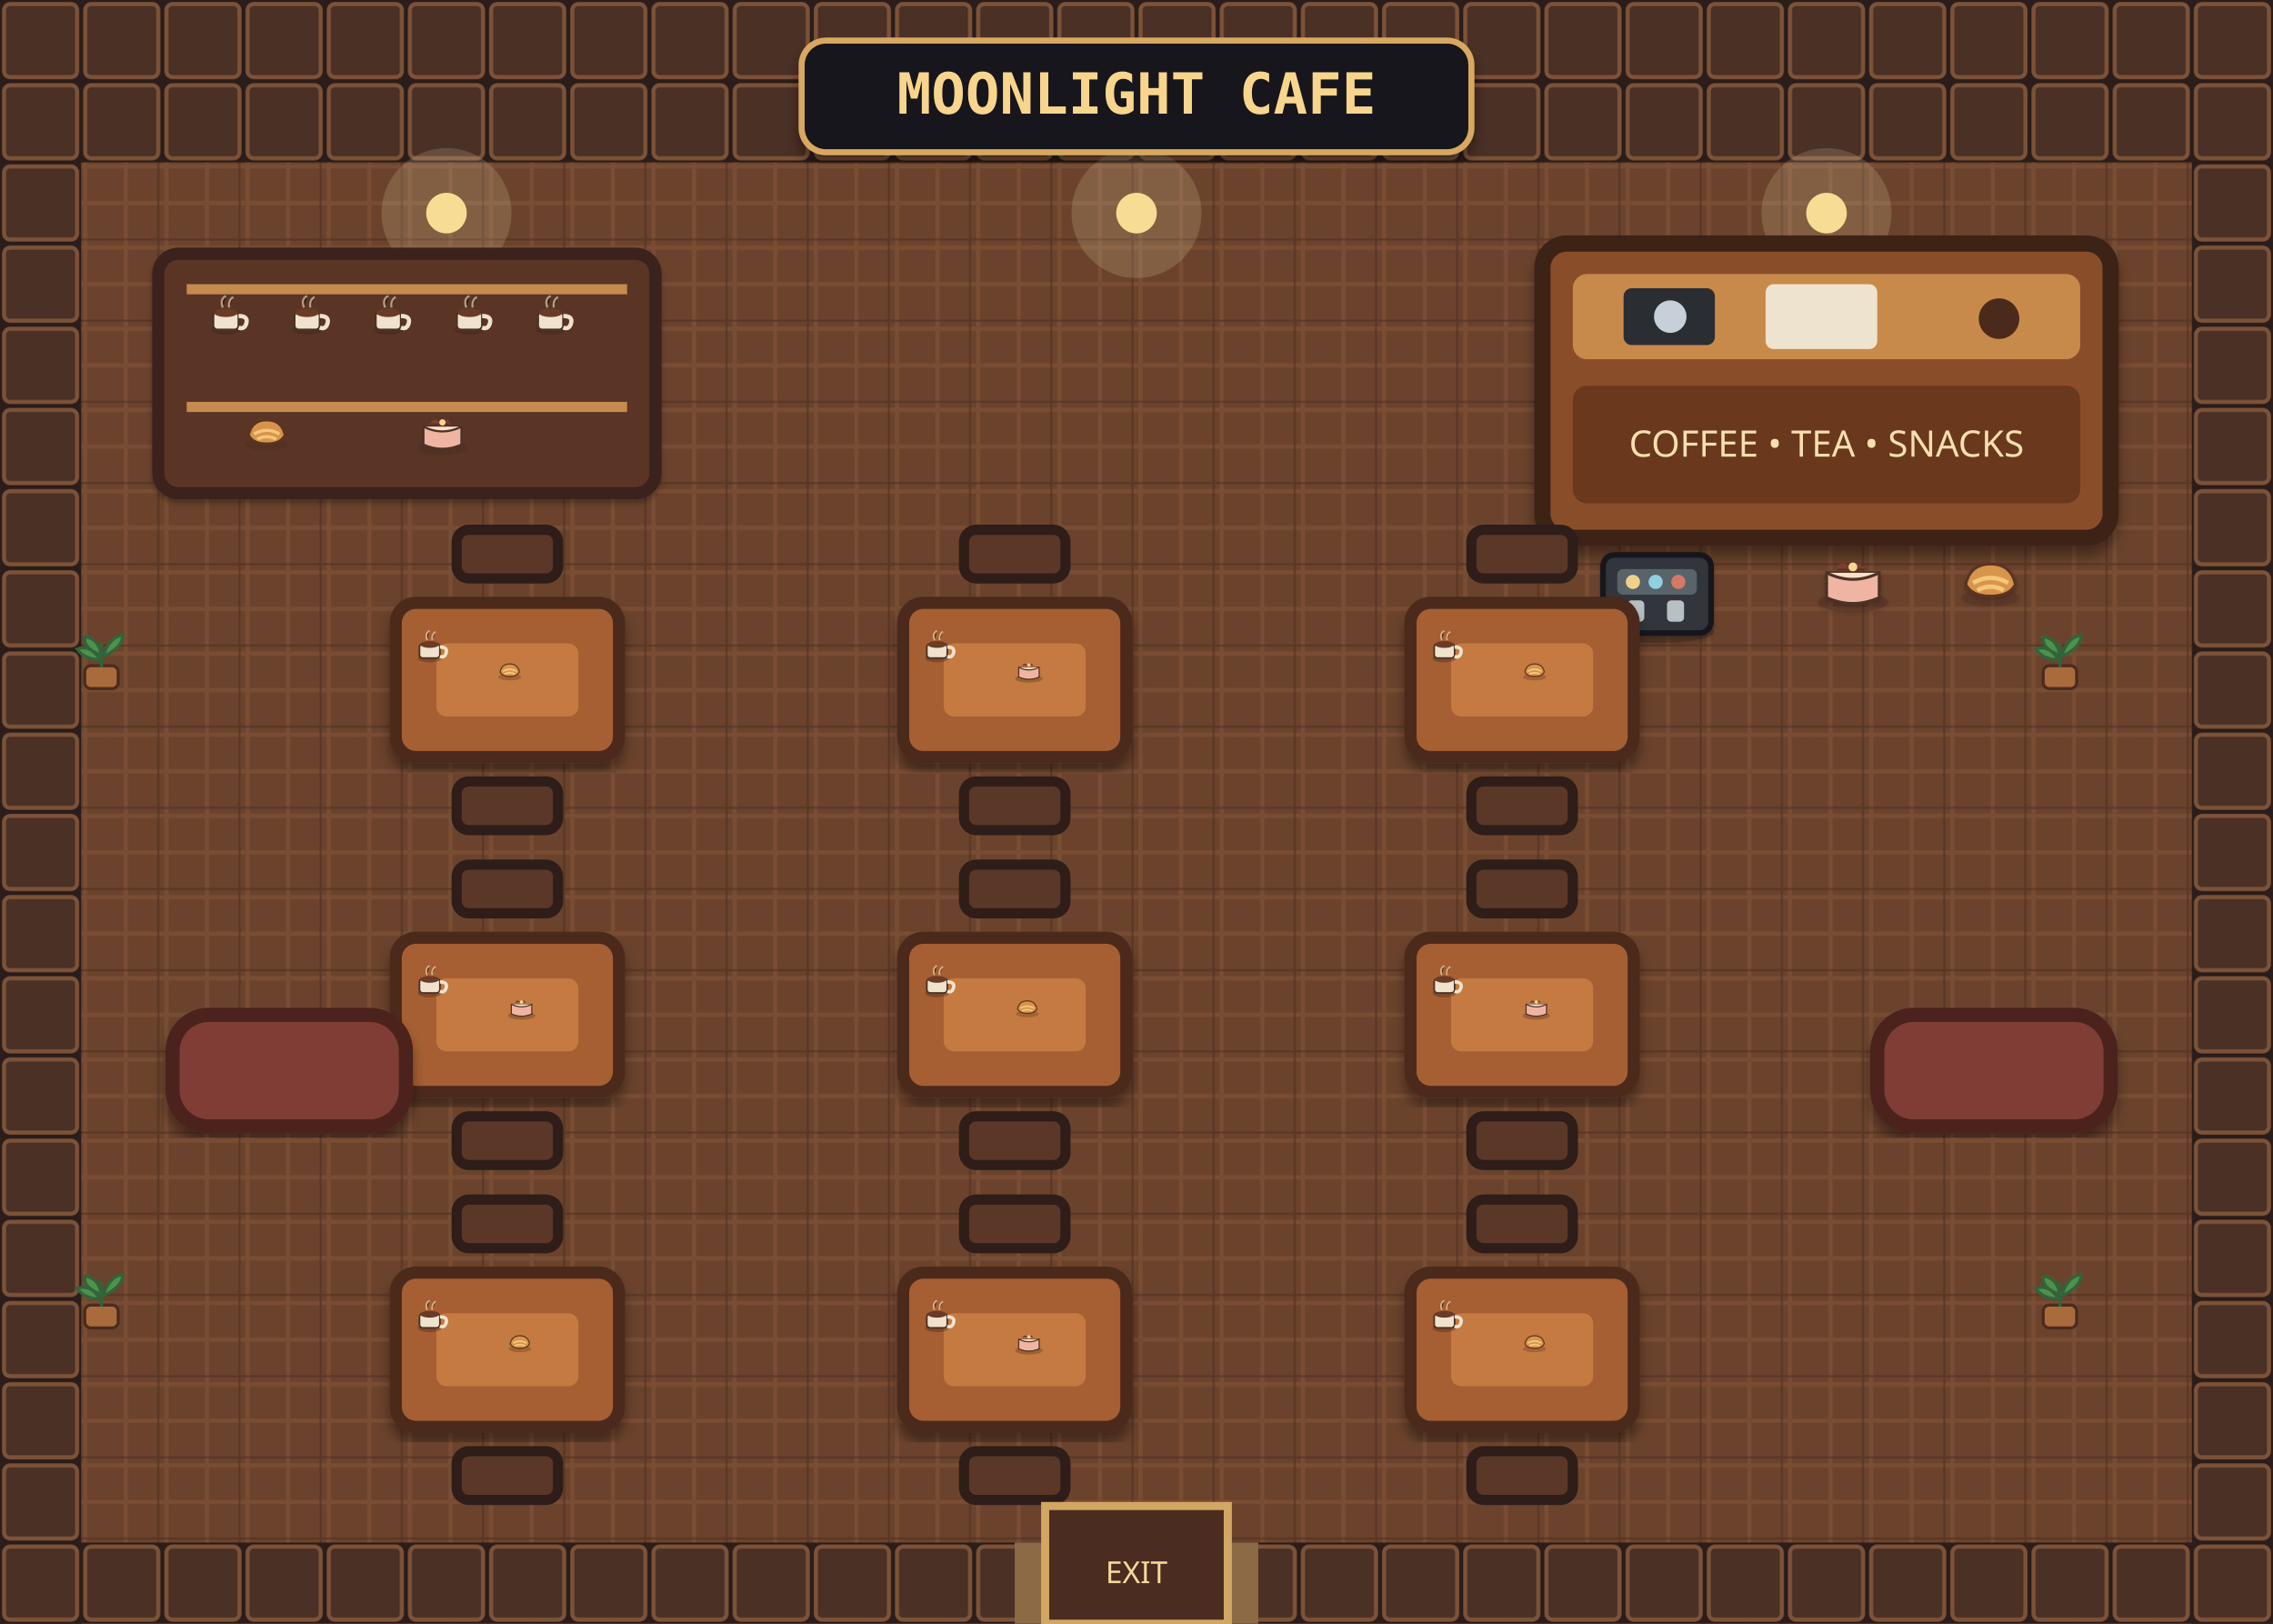
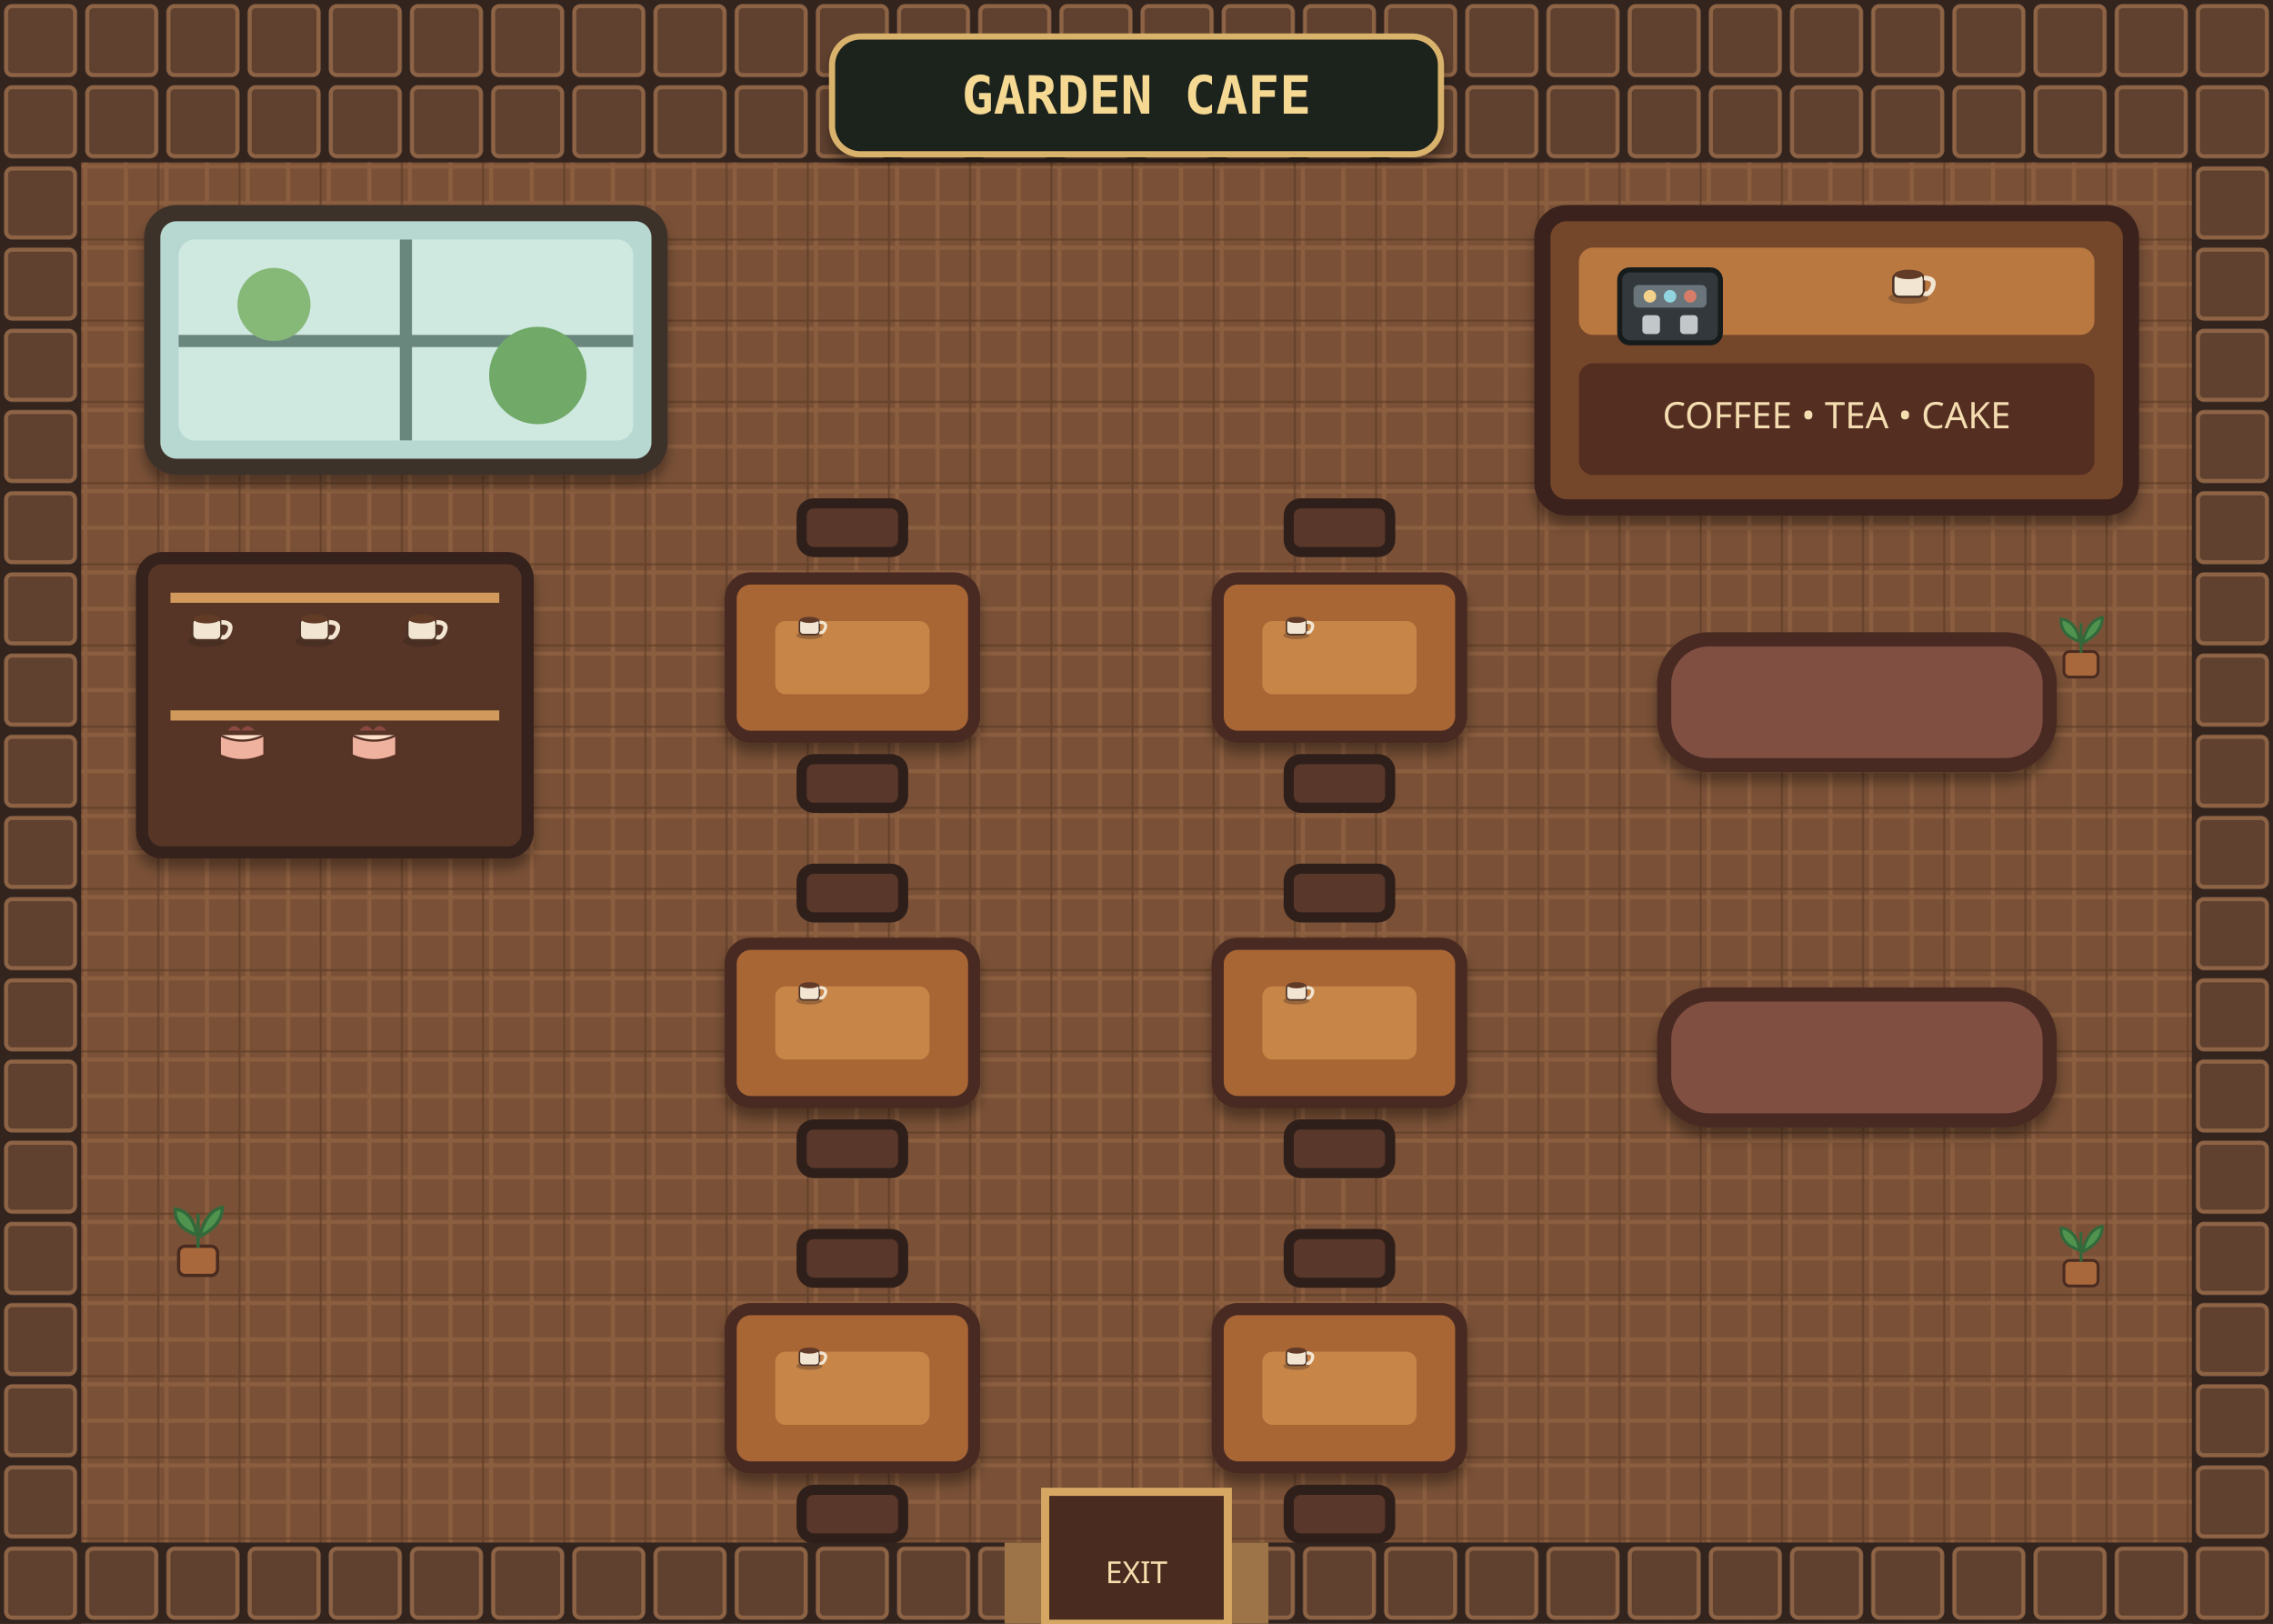
<svg xmlns="http://www.w3.org/2000/svg" width="1120" height="800" viewBox="0 0 1120 800">
  <defs>
    <pattern id="floor" width="40" height="40" patternUnits="userSpaceOnUse">
-       <rect width="40" height="40" fill="#6b432c" />
-       <path d="M0 2H40M0 20H40M2 0V40M22 0V40" stroke="#85563a" stroke-width="2" opacity=".55" />
-       <path d="M0 38H40M38 0V40" stroke="#4e2f21" opacity=".6" />
+       <rect width="40" height="40" fill="#7a5137" />
+       <path d="M0 2H40M0 20H40M2 0V40M22 0V40" stroke="#996846" stroke-width="2" opacity=".55" />
+       <path d="M0 38H40M38 0V40" stroke="#593824" opacity=".6" />
    </pattern>
    <pattern id="wall" width="40" height="40" patternUnits="userSpaceOnUse">
-       <rect width="40" height="40" fill="#2b1d1a" />
-       <rect x="2" y="2" width="36" height="36" rx="3" fill="#4a3025" stroke="#7c5238" stroke-width="2" />
+       <rect width="40" height="40" fill="#33241e" />
+       <rect x="3" y="3" width="34" height="34" rx="3" fill="#60412f" stroke="#8d6345" stroke-width="2" />
    </pattern>
-     <filter id="shadow">
-       <feDropShadow dx="0" dy="5" stdDeviation="3" flood-opacity=".38" />
-     </filter>
-     <filter id="soft">
-       <feDropShadow dx="0" dy="2" stdDeviation="1.5" flood-opacity=".3" />
+     <filter id="s">
+       <feDropShadow dx="0" dy="5" stdDeviation="3" flood-opacity=".35" />
    </filter>
    <g id="cup">
-       <ellipse cx="16" cy="22" rx="14" ry="5" fill="#3b2119" opacity=".35" />
-       <rect x="4" y="5" width="24" height="17" rx="4" fill="#efe3ce" stroke="#4b3025" stroke-width="2" />
-       <path d="M28 9q10 0 7 8q-2 5-7 3" fill="none" stroke="#efe3ce" stroke-width="4" />
-       <ellipse cx="16" cy="6" rx="11" ry="4" fill="#6b3b28" />
-       <path d="M13 1q-3-8 3-11M19 1q-1-7 4-10" stroke="#fff1d2" stroke-width="2" opacity=".55" />
+       <ellipse cx="18" cy="29" rx="17" ry="5" fill="#291b17" opacity=".3" />
+       <rect x="5" y="8" width="26" height="20" rx="5" fill="#f2e6d2" stroke="#4d3327" stroke-width="2" />
+       <path d="M31 12q11 0 7 9q-3 6-7 4" fill="none" stroke="#f2e6d2" stroke-width="4" />
+       <ellipse cx="18" cy="9" rx="12" ry="4" fill="#623b28" />
+     </g>
+     <g id="plant">
+       <rect x="10" y="30" width="24" height="18" rx="4" fill="#a9683b" stroke="#4a2b20" stroke-width="2" />
+       <path d="M22 31V10M21 23Q7 18 8 7Q19 9 21 23M23 24Q37 17 37 6Q27 8 23 24" fill="#4f934f" stroke="#32683a" stroke-width="2" />
    </g>
    <g id="cake">
-       <ellipse cx="25" cy="30" rx="24" ry="7" fill="#3b2119" opacity=".28" />
-       <path d="M7 10h36v17q-18 8-36 0z" fill="#f0b5a2" stroke="#4b3025" stroke-width="2" />
-       <path d="M7 10q18 9 36 0" fill="#ffe0c5" stroke="#4b3025" stroke-width="2" />
-       <path d="M13 7q5-7 10 0q5-7 10 0" fill="#7b3d34" />
-       <circle cx="25" cy="6" r="3" fill="#f6d98b" />
-     </g>
-     <g id="pastry">
-       <ellipse cx="22" cy="27" rx="20" ry="6" fill="#3b2119" opacity=".25" />
-       <path d="M5 18q3-14 17-14t17 14q-4 8-17 8T5 18z" fill="#d9944c" stroke="#5a3422" stroke-width="2" />
-       <path d="M10 17q12-7 24 0M13 22q9-5 18 0" fill="none" stroke="#f3c77a" stroke-width="3" />
-     </g>
-     <g id="plant">
-       <rect x="9" y="24" width="22" height="15" rx="4" fill="#a96b3c" stroke="#4b2b1e" stroke-width="2" />
-       <path d="M20 25V9M20 17Q8 13 9 5Q18 6 20 17M21 18Q34 12 34 4Q25 5 21 18M19 20Q9 20 4 13Q13 10 19 20" fill="#4f914b" stroke="#32633a" stroke-width="2" />
+       <path d="M6 13h40v18q-20 9-40 0z" fill="#efb29e" stroke="#563126" stroke-width="2" />
+       <path d="M6 13q20 10 40 0" fill="#ffe2c9" stroke="#563126" stroke-width="2" />
+       <path d="M13 9q6-8 12 0q6-8 12 0" fill="#8b4a43" />
    </g>
    <g id="machine">
-       <ellipse cx="45" cy="66" rx="40" ry="8" fill="#291c19" opacity=".35" />
-       <rect x="7" y="12" width="76" height="55" rx="8" fill="#31363a" stroke="#15191c" stroke-width="4" />
-       <rect x="17" y="22" width="56" height="18" rx="4" fill="#59636a" />
-       <circle cx="28" cy="31" r="5" fill="#f1d18a" />
-       <circle cx="44" cy="31" r="5" fill="#8fd1df" />
-       <circle cx="60" cy="31" r="5" fill="#d47a63" />
-       <rect x="24" y="44" width="12" height="15" rx="3" fill="#b8c0c4" />
-       <rect x="52" y="44" width="12" height="15" rx="3" fill="#b8c0c4" />
+       <rect x="5" y="8" width="80" height="58" rx="8" fill="#31383b" stroke="#161b1d" stroke-width="4" />
+       <rect x="16" y="20" width="58" height="18" rx="4" fill="#69757a" />
+       <circle cx="29" cy="29" r="5" fill="#f3d18a" />
+       <circle cx="45" cy="29" r="5" fill="#91d4df" />
+       <circle cx="61" cy="29" r="5" fill="#d77c69" />
+       <rect x="23" y="44" width="14" height="15" rx="3" fill="#c2c8ca" />
+       <rect x="53" y="44" width="14" height="15" rx="3" fill="#c2c8ca" />
    </g>
  </defs>
  <rect width="1120" height="800" fill="url(#floor)" />
  <rect width="1120" height="80" fill="url(#wall)" />
  <rect width="40" height="800" fill="url(#wall)" />
  <rect x="1080" width="40" height="800" fill="url(#wall)" />
  <rect y="760" width="1120" height="40" fill="url(#wall)" />
-   <g fill="#f6d98b">
-     <circle cx="220" cy="105" r="10" />
-     <circle cx="560" cy="105" r="10" />
-     <circle cx="900" cy="105" r="10" />
+   <g filter="url(#s)">
+     <rect x="75" y="105" width="250" height="125" rx="12" fill="#b7d8d0" stroke="#3d3029" stroke-width="8" />
+     <rect x="88" y="118" width="224" height="99" rx="8" fill="#cfe9e0" />
+     <path d="M200 118V217M88 168H312" stroke="#6b877d" stroke-width="6" />
+     <circle cx="135" cy="150" r="18" fill="#86b878" />
+     <circle cx="265" cy="185" r="24" fill="#70a967" />
  </g>
-   <g fill="#fff1bd" opacity=".16">
-     <circle cx="220" cy="105" r="32" />
-     <circle cx="560" cy="105" r="32" />
-     <circle cx="900" cy="105" r="32" />
+   <g filter="url(#s)">
+     <rect x="410" y="18" width="300" height="58" rx="14" fill="#1b211d" stroke="#d9b26c" stroke-width="3" />
+     <text x="560" y="56" text-anchor="middle" font-family="monospace" font-size="26" font-weight="700" fill="#f5d993">GARDEN CAFE</text>
  </g>
-   <g filter="url(#shadow)">
-     <rect x="395" y="20" width="330" height="55" rx="12" fill="#17121a" stroke="#d7a85e" stroke-width="3" />
-     <text x="560" y="56" text-anchor="middle" font-family="monospace" font-size="28" font-weight="700" fill="#f7d58d">MOONLIGHT CAFE</text>
-   </g>
-   <g filter="url(#shadow)">
-     <rect x="760" y="120" width="280" height="145" rx="12" fill="#8a4d29" stroke="#3d2419" stroke-width="8" />
-     <rect x="775" y="135" width="250" height="42" rx="7" fill="#c88a4b" />
-     <rect x="775" y="190" width="250" height="58" rx="7" fill="#6b371f" />
-     <rect x="800" y="142" width="45" height="28" rx="4" fill="#2c2d32" />
-     <circle cx="823" cy="156" r="8" fill="#c7d0d8" />
-     <rect x="870" y="140" width="55" height="32" rx="4" fill="#eee3cf" />
-     <circle cx="985" cy="157" r="10" fill="#4b2b1f" />
-   </g>
-   <text x="900" y="225" text-anchor="middle" font-family="sans-serif" font-size="18" fill="#f7dfb0">COFFEE • TEA • SNACKS</text>
-   <g transform="translate(785 265) scale(.7)" filter="url(#soft)">
-     <use href="#machine" />
-   </g>
-   <g transform="translate(895 275) scale(.72)" filter="url(#soft)">
-     <use href="#cake" />
-   </g>
-   <g transform="translate(965 275) scale(.72)" filter="url(#soft)">
-     <use href="#pastry" />
-   </g>
-   <g filter="url(#soft)">
-     <rect x="78" y="125" width="245" height="118" rx="10" fill="#5a3625" stroke="#3a231b" stroke-width="6" />
-     <rect x="92" y="140" width="217" height="5" fill="#c58a4d" />
-     <rect x="92" y="198" width="217" height="5" fill="#c58a4d" />
-     <g transform="translate(103 151) scale(.52)">
+   <g filter="url(#s)">
+     <rect x="760" y="105" width="290" height="145" rx="12" fill="#75462b" stroke="#3b241b" stroke-width="8" />
+     <rect x="778" y="122" width="254" height="43" rx="7" fill="#b97840" />
+     <rect x="778" y="179" width="254" height="55" rx="7" fill="#542d20" />
+     <text x="905" y="211" text-anchor="middle" font-family="sans-serif" font-size="18" fill="#f4ddb0">COFFEE • TEA • CAKE</text>
+     <g transform="translate(795 128) scale(.62)">
+       <use href="#machine" />
+     </g>
+     <g transform="translate(930 130) scale(.58)">
      <use href="#cup" />
    </g>
-     <g transform="translate(143 151) scale(.52)">
+   </g>
+   <g filter="url(#s)">
+     <rect x="70" y="275" width="190" height="145" rx="10" fill="#563527" stroke="#36221b" stroke-width="6" />
+     <rect x="84" y="292" width="162" height="5" fill="#d19a5c" />
+     <rect x="84" y="350" width="162" height="5" fill="#d19a5c" />
+     <g transform="translate(92 300) scale(.55)">
      <use href="#cup" />
    </g>
-     <g transform="translate(183 151) scale(.52)">
+     <g transform="translate(145 300) scale(.55)">
      <use href="#cup" />
    </g>
-     <g transform="translate(223 151) scale(.52)">
+     <g transform="translate(198 300) scale(.55)">
      <use href="#cup" />
    </g>
-     <g transform="translate(263 151) scale(.52)">
-       <use href="#cup" />
+     <g transform="translate(105 355) scale(.55)">
+       <use href="#cake" />
    </g>
-     <g transform="translate(120 205) scale(.52)">
-       <use href="#pastry" />
-     </g>
-     <g transform="translate(205 205) scale(.52)">
+     <g transform="translate(170 355) scale(.55)">
      <use href="#cake" />
    </g>
  </g>
-   <g filter="url(#shadow)">
-     <rect x="195" y="297" width="110" height="76" rx="10" fill="#a65f31" stroke="#4b2b1e" stroke-width="6" />
-     <rect x="215" y="317" width="70" height="36" rx="5" fill="#c47a3f" />
-     <g transform="translate(205 315) scale(.42)">
-       <use href="#cup" />
-     </g>
-     <g transform="translate(245 326) scale(.28)">
-       <use href="#pastry" />
-     </g>
-     <rect x="445" y="297" width="110" height="76" rx="10" fill="#a65f31" stroke="#4b2b1e" stroke-width="6" />
-     <rect x="465" y="317" width="70" height="36" rx="5" fill="#c47a3f" />
-     <g transform="translate(455 315) scale(.42)">
-       <use href="#cup" />
-     </g>
-     <g transform="translate(500 326) scale(.28)">
-       <use href="#cake" />
-     </g>
-     <rect x="695" y="297" width="110" height="76" rx="10" fill="#a65f31" stroke="#4b2b1e" stroke-width="6" />
-     <rect x="715" y="317" width="70" height="36" rx="5" fill="#c47a3f" />
-     <g transform="translate(705 315) scale(.42)">
-       <use href="#cup" />
-     </g>
-     <g transform="translate(750 326) scale(.28)">
-       <use href="#pastry" />
-     </g>
+   <g filter="url(#s)" fill="#a96636" stroke="#4a2b20" stroke-width="6">
+     <rect x="360" y="285" width="120" height="78" rx="10" />
+     <rect x="600" y="285" width="120" height="78" rx="10" />
+     <rect x="360" y="465" width="120" height="78" rx="10" />
+     <rect x="600" y="465" width="120" height="78" rx="10" />
+     <rect x="360" y="645" width="120" height="78" rx="10" />
+     <rect x="600" y="645" width="120" height="78" rx="10" />
  </g>
-   <g filter="url(#shadow)">
-     <rect x="195" y="462" width="110" height="76" rx="10" fill="#a65f31" stroke="#4b2b1e" stroke-width="6" />
-     <rect x="215" y="482" width="70" height="36" rx="5" fill="#c47a3f" />
-     <g transform="translate(205 480) scale(.42)">
-       <use href="#cup" />
-     </g>
-     <g transform="translate(250 492) scale(.28)">
-       <use href="#cake" />
-     </g>
-     <rect x="445" y="462" width="110" height="76" rx="10" fill="#a65f31" stroke="#4b2b1e" stroke-width="6" />
-     <rect x="465" y="482" width="70" height="36" rx="5" fill="#c47a3f" />
-     <g transform="translate(455 480) scale(.42)">
-       <use href="#cup" />
-     </g>
-     <g transform="translate(500 492) scale(.28)">
-       <use href="#pastry" />
-     </g>
-     <rect x="695" y="462" width="110" height="76" rx="10" fill="#a65f31" stroke="#4b2b1e" stroke-width="6" />
-     <rect x="715" y="482" width="70" height="36" rx="5" fill="#c47a3f" />
-     <g transform="translate(705 480) scale(.42)">
-       <use href="#cup" />
-     </g>
-     <g transform="translate(750 492) scale(.28)">
-       <use href="#cake" />
-     </g>
+   <g fill="#c78648">
+     <rect x="382" y="306" width="76" height="36" rx="5" />
+     <rect x="622" y="306" width="76" height="36" rx="5" />
+     <rect x="382" y="486" width="76" height="36" rx="5" />
+     <rect x="622" y="486" width="76" height="36" rx="5" />
+     <rect x="382" y="666" width="76" height="36" rx="5" />
+     <rect x="622" y="666" width="76" height="36" rx="5" />
  </g>
-   <g filter="url(#shadow)">
-     <rect x="195" y="627" width="110" height="76" rx="10" fill="#a65f31" stroke="#4b2b1e" stroke-width="6" />
-     <rect x="215" y="647" width="70" height="36" rx="5" fill="#c47a3f" />
-     <g transform="translate(205 645) scale(.42)">
-       <use href="#cup" />
-     </g>
-     <g transform="translate(250 657) scale(.28)">
-       <use href="#pastry" />
-     </g>
-     <rect x="445" y="627" width="110" height="76" rx="10" fill="#a65f31" stroke="#4b2b1e" stroke-width="6" />
-     <rect x="465" y="647" width="70" height="36" rx="5" fill="#c47a3f" />
-     <g transform="translate(455 645) scale(.42)">
-       <use href="#cup" />
-     </g>
-     <g transform="translate(500 657) scale(.28)">
-       <use href="#cake" />
-     </g>
-     <rect x="695" y="627" width="110" height="76" rx="10" fill="#a65f31" stroke="#4b2b1e" stroke-width="6" />
-     <rect x="715" y="647" width="70" height="36" rx="5" fill="#c47a3f" />
-     <g transform="translate(705 645) scale(.42)">
-       <use href="#cup" />
-     </g>
-     <g transform="translate(750 657) scale(.28)">
-       <use href="#pastry" />
-     </g>
+   <g transform="translate(392 302) scale(.38)">
+     <use href="#cup" />
  </g>
-   <g fill="#5a3727" stroke="#2e1d18" stroke-width="5">
-     <rect x="225" y="261" width="50" height="24" rx="6" />
-     <rect x="225" y="385" width="50" height="24" rx="6" />
-     <rect x="475" y="261" width="50" height="24" rx="6" />
-     <rect x="475" y="385" width="50" height="24" rx="6" />
-     <rect x="725" y="261" width="50" height="24" rx="6" />
-     <rect x="725" y="385" width="50" height="24" rx="6" />
-     <rect x="225" y="426" width="50" height="24" rx="6" />
-     <rect x="225" y="550" width="50" height="24" rx="6" />
-     <rect x="475" y="426" width="50" height="24" rx="6" />
-     <rect x="475" y="550" width="50" height="24" rx="6" />
-     <rect x="725" y="426" width="50" height="24" rx="6" />
-     <rect x="725" y="550" width="50" height="24" rx="6" />
-     <rect x="225" y="591" width="50" height="24" rx="6" />
-     <rect x="225" y="715" width="50" height="24" rx="6" />
-     <rect x="475" y="591" width="50" height="24" rx="6" />
-     <rect x="475" y="715" width="50" height="24" rx="6" />
-     <rect x="725" y="591" width="50" height="24" rx="6" />
-     <rect x="725" y="715" width="50" height="24" rx="6" />
+   <g transform="translate(632 302) scale(.38)">
+     <use href="#cup" />
  </g>
-   <g transform="translate(35 310) scale(.75)">
+   <g transform="translate(392 482) scale(.38)">
+     <use href="#cup" />
+   </g>
+   <g transform="translate(632 482) scale(.38)">
+     <use href="#cup" />
+   </g>
+   <g transform="translate(392 662) scale(.38)">
+     <use href="#cup" />
+   </g>
+   <g transform="translate(632 662) scale(.38)">
+     <use href="#cup" />
+   </g>
+   <g filter="url(#s)">
+     <rect x="820" y="315" width="190" height="62" rx="22" fill="#805043" stroke="#4a2a24" stroke-width="7" />
+     <rect x="820" y="490" width="190" height="62" rx="22" fill="#805043" stroke="#4a2a24" stroke-width="7" />
+   </g>
+   <g transform="translate(1010 300) scale(.7)">
    <use href="#plant" />
  </g>
-   <g transform="translate(1000 310) scale(.75)">
+   <g transform="translate(1010 600) scale(.7)">
    <use href="#plant" />
  </g>
-   <g transform="translate(35 625) scale(.75)">
+   <g transform="translate(80 590) scale(.8)">
    <use href="#plant" />
  </g>
-   <g transform="translate(1000 625) scale(.75)">
-     <use href="#plant" />
+   <g fill="#59372a" stroke="#2f1f1a" stroke-width="5">
+     <rect x="395" y="248" width="50" height="24" rx="6" />
+     <rect x="395" y="374" width="50" height="24" rx="6" />
+     <rect x="635" y="248" width="50" height="24" rx="6" />
+     <rect x="635" y="374" width="50" height="24" rx="6" />
+     <rect x="395" y="428" width="50" height="24" rx="6" />
+     <rect x="395" y="554" width="50" height="24" rx="6" />
+     <rect x="635" y="428" width="50" height="24" rx="6" />
+     <rect x="635" y="554" width="50" height="24" rx="6" />
+     <rect x="395" y="608" width="50" height="24" rx="6" />
+     <rect x="395" y="734" width="50" height="24" rx="6" />
+     <rect x="635" y="608" width="50" height="24" rx="6" />
+     <rect x="635" y="734" width="50" height="24" rx="6" />
  </g>
-   <g filter="url(#shadow)">
-     <rect x="85" y="500" width="115" height="55" rx="18" fill="#7f3e34" stroke="#4b241f" stroke-width="7" />
-     <rect x="925" y="500" width="115" height="55" rx="18" fill="#7f3e34" stroke="#4b241f" stroke-width="7" />
-   </g>
-   <rect x="500" y="760" width="120" height="40" fill="#8b6a45" />
-   <rect x="515" y="742" width="90" height="58" fill="#4b2c20" stroke="#d2a663" stroke-width="4" />
-   <text x="560" y="780" text-anchor="middle" font-family="sans-serif" font-size="15" fill="#f4d99a">EXIT</text>
+   <rect x="495" y="760" width="130" height="40" fill="#9c7447" />
+   <rect x="515" y="735" width="90" height="65" fill="#4a2b20" stroke="#d6a762" stroke-width="4" />
+   <text x="560" y="780" text-anchor="middle" font-family="sans-serif" font-size="15" fill="#f8dfae">EXIT</text>
</svg>
